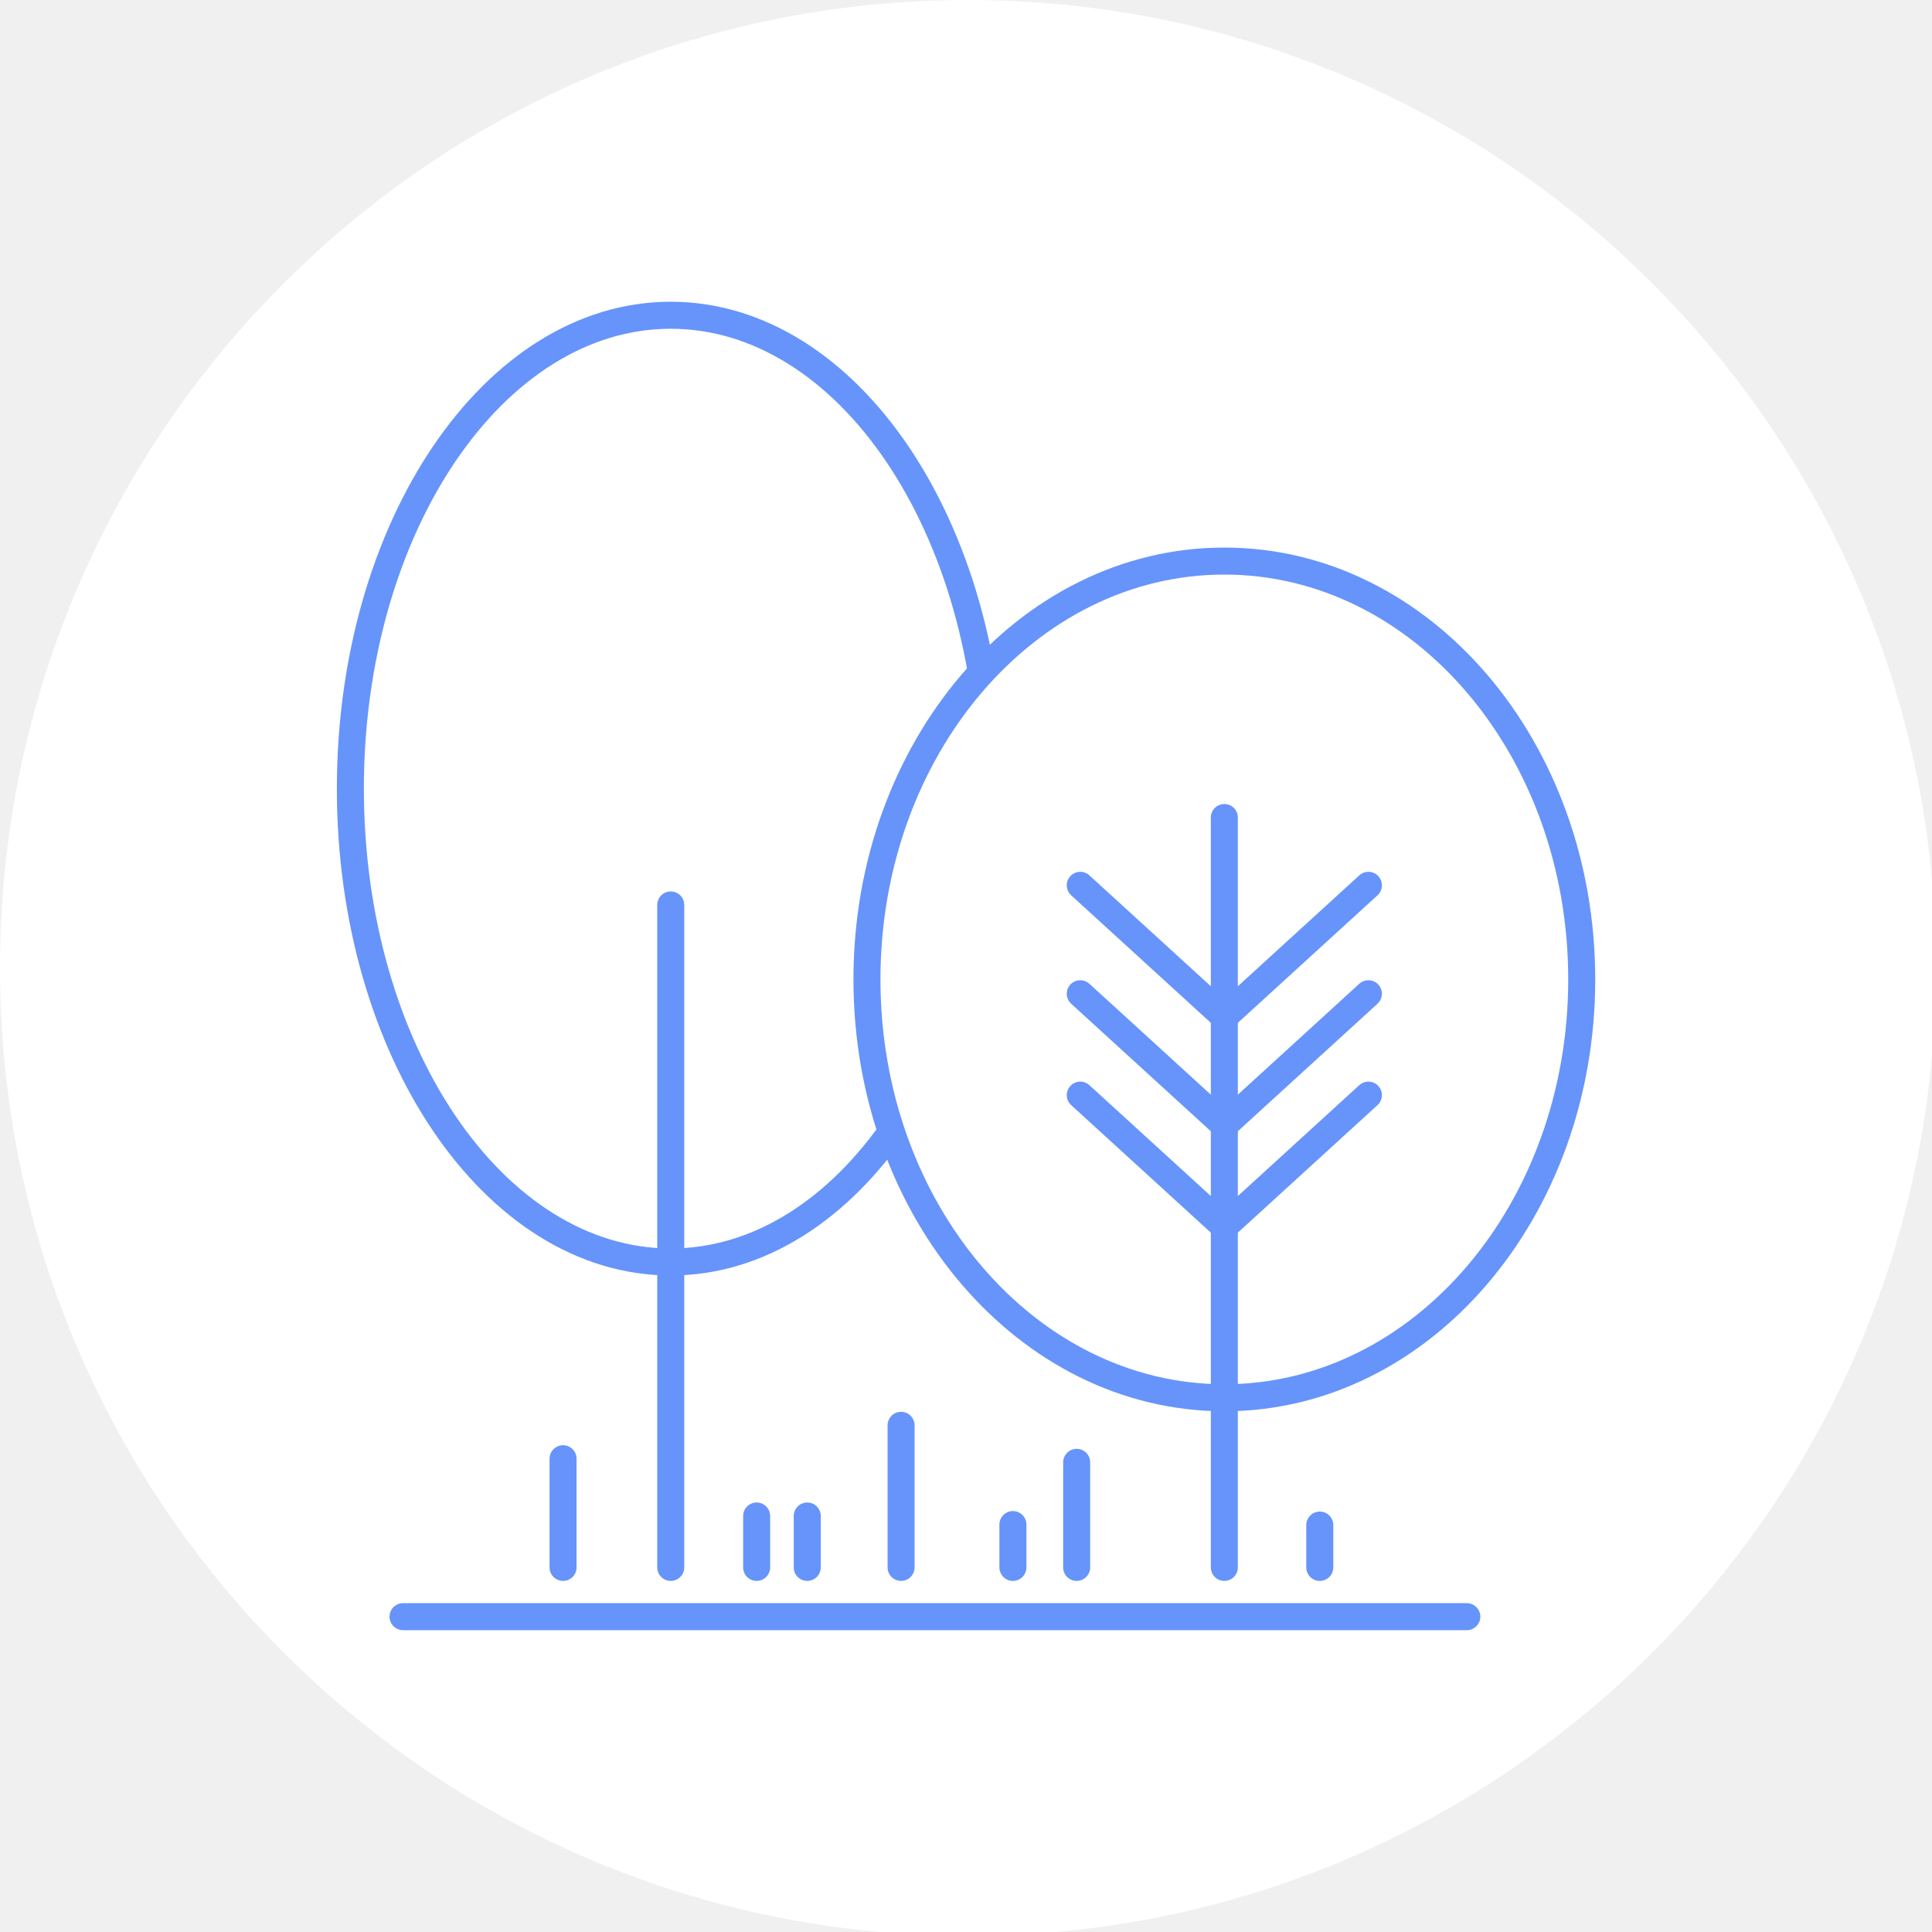
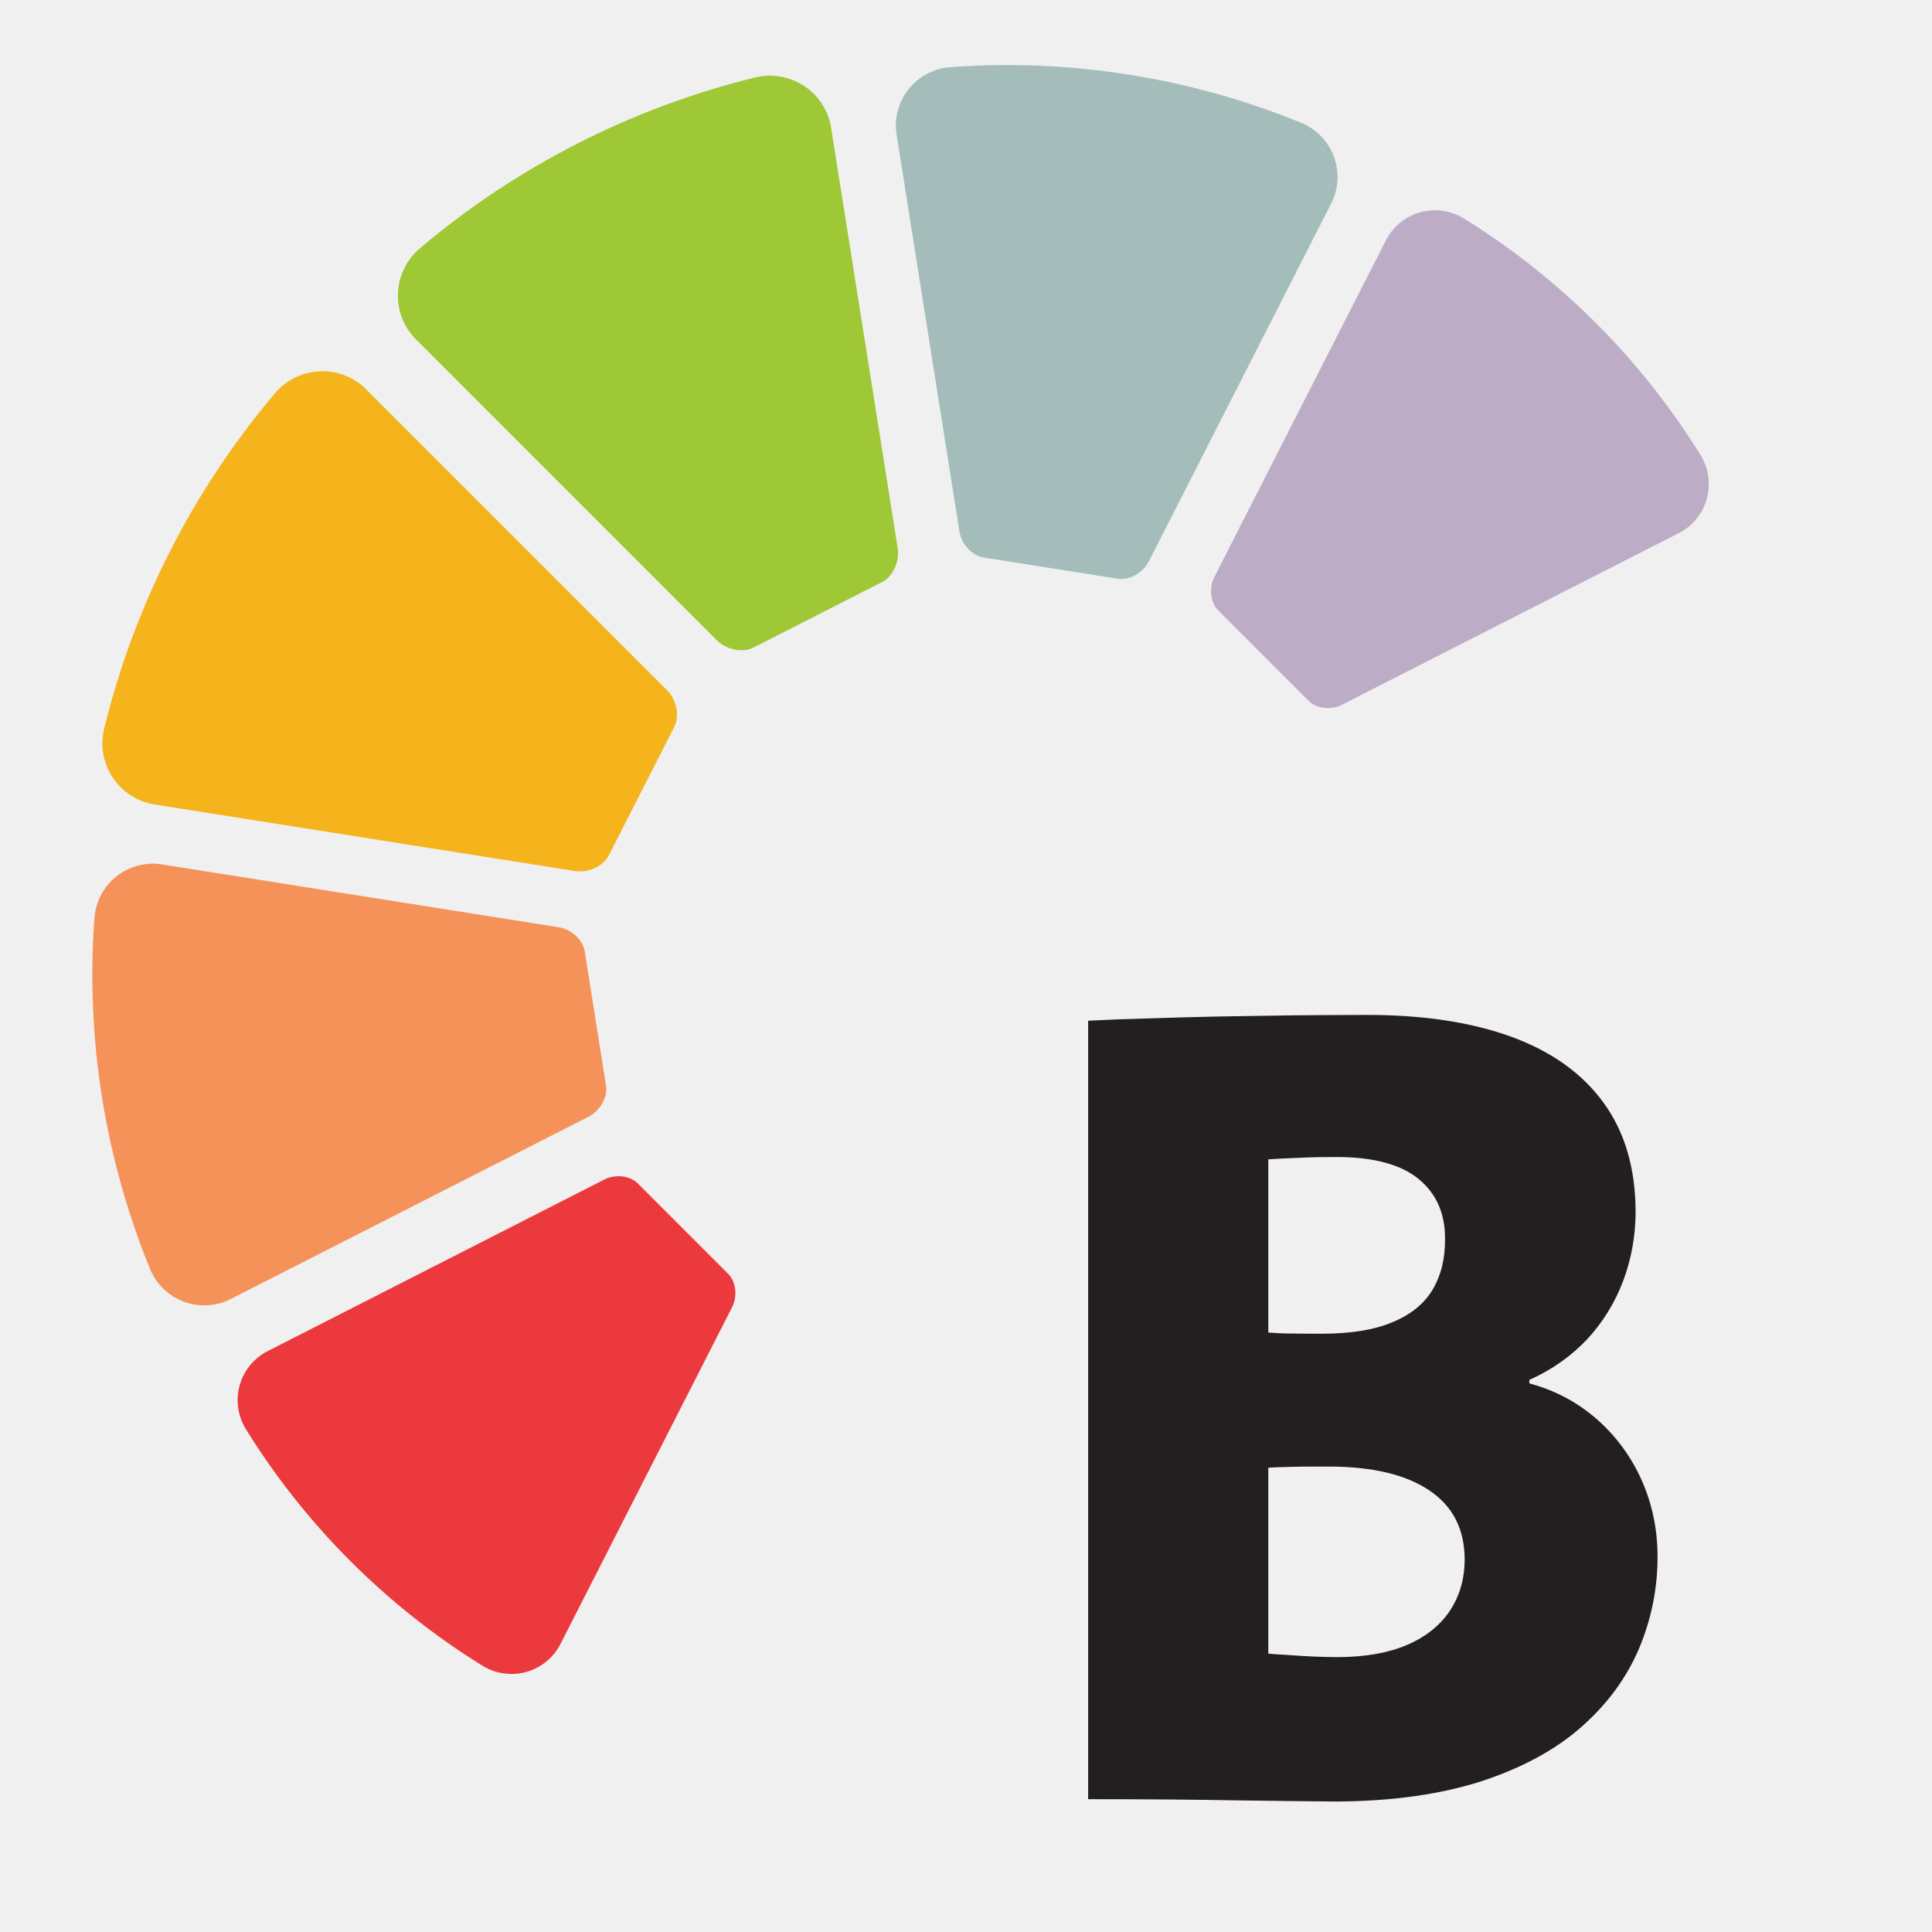
- <svg xmlns="http://www.w3.org/2000/svg" viewBox="0 0 214.56 214.56">
-   <defs>
-     <style>.cls-1,.cls-3{fill:#fff;}.cls-2{fill:none;}.cls-2,.cls-3{stroke:#6694fb;stroke-linecap:round;stroke-linejoin:round;stroke-width:3px;}</style>
-   </defs>
-   <g id="Vrstva_14" data-name="Vrstva 14">
-     <circle class="cls-1" cx="107.5" cy="107.5" r="107.5" />
-   </g>
-   <g id="Vrstva_20" data-name="Vrstva 20">
-     <ellipse class="cls-2" cx="74.49" cy="87.58" rx="35.58" ry="52.57" />
-     <ellipse class="cls-3" cx="135.97" cy="108.77" rx="39.69" ry="46.46" />
-     <line class="cls-2" x1="74.49" y1="100.5" x2="74.49" y2="174.07" />
-     <line class="cls-2" x1="135.97" y1="90.79" x2="135.97" y2="174.07" />
-     <line class="cls-3" x1="119.97" y1="98.32" x2="135.97" y2="112.93" />
-     <line class="cls-3" x1="119.97" y1="110.36" x2="135.97" y2="124.97" />
-     <line class="cls-3" x1="119.97" y1="121.62" x2="135.97" y2="136.23" />
-     <line class="cls-3" x1="151.97" y1="98.32" x2="135.97" y2="112.93" />
-     <line class="cls-3" x1="151.97" y1="110.36" x2="135.97" y2="124.97" />
-     <line class="cls-3" x1="151.97" y1="121.62" x2="135.97" y2="136.23" />
-     <line class="cls-2" x1="62.53" y1="162" x2="62.53" y2="174.07" />
-     <line class="cls-2" x1="84.03" y1="168.36" x2="84.03" y2="174.07" />
-     <line class="cls-2" x1="89.65" y1="168.36" x2="89.65" y2="174.07" />
-     <line class="cls-2" x1="119.57" y1="162.4" x2="119.57" y2="174.07" />
-     <line class="cls-2" x1="112.49" y1="169.31" x2="112.49" y2="174.07" />
-     <line class="cls-2" x1="100.07" y1="158.29" x2="100.07" y2="174.07" />
-     <line class="cls-2" x1="146.57" y1="169.37" x2="146.57" y2="174.07" />
-     <line class="cls-2" x1="162.9" y1="179.54" x2="44.76" y2="179.54" />
+ <svg xmlns="http://www.w3.org/2000/svg" width="100mm" height="100mm" viewBox="0 0 354.331 354.331" id="svg2" version="1.1">
+   <defs id="defs4" />
+   <g id="layer1" transform="translate(0,-698.0315)">
+     <g id="g4149" transform="matrix(1.167603,0,0,1.167603,-136.8341,137.5376)">
+       <g transform="matrix(1.25,0,0,-1.25,380.55,563.9497)" id="g4146">
+         <path id="path4148" style="fill:#bcacc5;fill-opacity:1;fill-rule:evenodd;stroke:none" d="M 0,0 -6.747,-3.438 -7.021,-3.58 c -5.559,-2.832 -10.268,-5.232 -14.312,-7.292 -3.511,-1.789 -6.593,-3.36 -9.31,-4.744 -2.421,-1.234 -4.593,-2.34 -6.548,-3.336 -1.771,-0.902 -3.379,-1.72 -4.857,-2.475 -1.401,-0.715 -3.23,-0.471 -4.175,0.474 l -0.044,0.044 -0.045,0.045 -0.044,0.044 -0.045,0.045 -0.045,0.044 -0.044,0.045 -0.045,0.045 -0.045,0.044 -0.044,0.045 -0.045,0.045 -0.045,0.045 -0.044,0.044 -0.045,0.045 -0.045,0.044 -0.044,0.045 -0.045,0.045 -0.044,0.044 -0.045,0.045 -0.044,0.044 -0.045,0.045 -0.045,0.045 -0.045,0.045 -0.044,0.044 -0.045,0.045 -0.045,0.045 -0.044,0.044 -0.045,0.045 -0.045,0.044 -0.044,0.045 -0.045,0.045 -0.044,0.044 -0.045,0.045 -0.044,0.044 -0.045,0.045 -0.045,0.045 -0.045,0.045 -0.044,0.044 -0.045,0.044 -0.044,0.045 -0.045,0.045 -0.045,0.045 -0.044,0.044 -0.045,0.045 -0.045,0.045 -0.044,0.044 -0.045,0.045 -0.045,0.044 -0.044,0.045 -0.045,0.044 -0.044,0.045 -0.045,0.045 -0.045,0.044 -0.044,0.045 -0.045,0.044 -0.044,0.045 -0.045,0.045 -0.044,0.044 -0.045,0.045 -0.044,0.044 -0.045,0.045 -0.045,0.044 -0.044,0.045 -0.045,0.045 -0.045,0.044 -0.044,0.045 -0.045,0.044 -0.044,0.045 -0.045,0.044 -0.044,0.045 -0.045,0.045 -0.044,0.044 -0.045,0.045 -0.044,0.044 -0.089,0.089 -0.045,0.045 -0.045,0.045 -0.044,0.044 -0.045,0.045 -0.045,0.044 -0.044,0.045 -0.045,0.045 -0.044,0.044 -0.045,0.045 -0.044,0.044 -0.09,0.09 -0.045,0.044 -0.044,0.045 -0.045,0.045 -0.044,0.044 -0.045,0.045 -0.045,0.044 -0.044,0.045 -0.045,0.045 -0.045,0.044 -0.044,0.045 -0.045,0.045 -0.044,0.044 -0.09,0.089 -0.044,0.045 -0.045,0.045 -0.045,0.044 -0.044,0.045 -0.045,0.045 -0.089,0.089 -0.044,0.044 -0.045,0.045 -0.089,0.089 -0.045,0.044 -0.045,0.046 -0.044,0.044 -0.045,0.044 -0.044,0.045 -0.045,0.045 -0.044,0.044 -0.045,0.045 -0.045,0.044 -0.044,0.045 -0.045,0.045 -0.044,0.044 -0.045,0.045 -0.045,0.045 -0.044,0.044 -0.021,0.021 -0.045,0.045 -0.044,0.044 -0.09,0.089 -0.044,0.045 -0.045,0.044 -0.045,0.045 -0.044,0.044 -0.044,0.045 -0.045,0.045 -0.089,0.089 -0.045,0.045 -0.045,0.044 -0.044,0.045 -0.045,0.044 -0.044,0.045 -0.045,0.045 -0.045,0.044 -0.134,0.134 -0.044,0.044 -0.089,0.089 -0.045,0.046 -0.044,0.044 -0.045,0.045 -0.045,0.044 -0.044,0.045 -0.045,0.044 -0.045,0.045 -0.044,0.045 -0.045,0.044 -0.089,0.09 -0.045,0.044 -0.044,0.045 -0.045,0.044 -0.045,0.045 -0.044,0.045 -0.089,0.089 -0.045,0.045 -0.044,0.044 -0.045,0.045 -0.09,0.089 -0.044,0.044 -0.045,0.045 -0.044,0.045 -0.089,0.089 -0.134,0.134 -0.045,0.044 -0.044,0.045 -0.045,0.044 -0.045,0.045 -0.044,0.044 -0.044,0.045 -0.045,0.045 -0.045,0.044 -0.044,0.045 -0.045,0.045 -0.044,0.044 -0.045,0.044 -0.045,0.045 -0.044,0.045 -0.044,0.044 -0.045,0.045 -0.09,0.089 -0.044,0.044 -0.045,0.045 -0.044,0.044 -0.045,0.046 -0.044,0.044 -0.045,0.044 -0.089,0.09 -0.044,0.044 -0.045,0.045 -0.045,0.045 -0.045,0.044 -0.044,0.045 -0.045,0.044 -0.045,0.045 -0.044,0.045 -0.045,0.044 -0.044,0.045 -0.045,0.044 -0.045,0.046 -0.044,0.044 -0.045,0.044 -0.045,0.045 -0.044,0.045 -0.045,0.044 -0.045,0.045 -0.044,0.045 -0.045,0.044 -0.045,0.045 -0.044,0.045 -0.045,0.044 -0.044,0.045 -0.045,0.044 -0.045,0.045 -0.044,0.045 -0.045,0.044 -0.044,0.045 -0.046,0.045 -0.044,0.044 -0.089,0.089 -0.045,0.046 -0.044,0.044 -0.09,0.089 -0.044,0.045 -0.045,0.044 -0.045,0.045 -0.044,0.045 -0.045,0.044 -0.045,0.045 -0.044,0.045 -0.045,0.044 -0.045,0.045 c -0.944,0.944 -1.188,2.773 -0.473,4.175 0.755,1.478 1.573,3.086 2.476,4.857 0.995,1.955 2.101,4.126 3.335,6.547 1.385,2.718 2.955,5.799 4.744,9.311 2.06,4.043 4.46,8.752 7.292,14.311 l 0.143,0.275 3.437,6.747 0,-10e-4 c 0.334,0.73 0.801,1.414 1.402,2.015 2.375,2.375 6.049,2.664 8.74,0.864 5.943,-3.699 11.439,-8.071 16.375,-13.004 l 0,0 0.024,-0.023 C -5.193,21.581 -0.82,16.084 2.879,10.142 4.678,7.451 4.39,3.777 2.014,1.402 1.413,0.801 0.73,0.334 0,0 l 0,0" />
+       </g>
+       <g transform="matrix(1.25,0,0,-1.25,247.8062,500.5422)" id="g4150">
+         <path id="path4152" style="fill:#9fc836;fill-opacity:1;fill-rule:evenodd;stroke:none" d="m 0,0 1.333,-8.414 0.056,-0.343 c 1.097,-6.932 2.029,-12.805 2.827,-17.848 0.693,-4.379 1.302,-8.221 1.839,-11.611 0.479,-3.019 0.907,-5.726 1.293,-8.164 0.35,-2.208 0.666,-4.214 0.959,-6.058 0.279,-1.748 -0.618,-3.62 -1.957,-4.302 L 6.286,-56.772 6.223,-56.804 6.16,-56.837 6.097,-56.869 6.034,-56.901 5.971,-56.933 5.907,-56.965 5.78,-57.03 5.717,-57.062 5.654,-57.094 5.59,-57.127 5.528,-57.159 5.464,-57.191 5.401,-57.223 5.337,-57.256 5.274,-57.288 5.211,-57.32 5.148,-57.352 5.085,-57.385 5.021,-57.417 4.958,-57.449 4.895,-57.481 4.831,-57.513 4.768,-57.546 4.704,-57.578 4.641,-57.61 4.578,-57.643 4.515,-57.675 4.452,-57.707 4.388,-57.739 4.325,-57.772 4.262,-57.804 4.198,-57.836 4.135,-57.868 4.071,-57.9 4.009,-57.932 3.945,-57.965 3.882,-57.997 3.819,-58.029 3.756,-58.061 3.692,-58.094 3.629,-58.126 3.566,-58.158 3.502,-58.191 3.439,-58.223 3.376,-58.255 3.313,-58.287 3.25,-58.319 3.123,-58.384 3.06,-58.416 2.997,-58.448 2.934,-58.48 2.87,-58.512 2.807,-58.545 2.744,-58.577 2.681,-58.609 2.618,-58.641 2.554,-58.673 2.491,-58.706 2.428,-58.738 2.301,-58.802 2.239,-58.835 2.175,-58.867 2.112,-58.899 2.049,-58.931 1.986,-58.963 1.922,-58.996 1.859,-59.028 1.797,-59.06 1.733,-59.092 1.67,-59.124 1.607,-59.157 1.543,-59.189 1.48,-59.221 1.417,-59.253 1.354,-59.285 1.227,-59.35 1.164,-59.382 1.101,-59.414 1.037,-59.446 0.848,-59.543 0.784,-59.575 0.721,-59.608 0.658,-59.64 0.595,-59.672 0.532,-59.704 0.468,-59.736 0.342,-59.801 0.278,-59.833 0.215,-59.865 0.152,-59.898 0.089,-59.93 l -0.063,-0.032 -0.064,-0.032 -0.126,-0.065 -0.063,-0.032 -0.064,-0.032 -0.063,-0.032 -0.063,-0.032 -0.063,-0.033 -0.063,-0.032 -0.064,-0.032 -0.063,-0.033 -0.064,-0.032 -0.063,-0.032 -0.063,-0.032 -0.063,-0.032 -0.063,-0.032 -0.063,-0.033 -0.064,-0.032 -0.063,-0.032 -0.063,-0.033 -0.064,-0.031 -0.062,-0.033 -0.064,-0.032 -0.063,-0.032 -0.063,-0.032 -0.063,-0.033 -0.063,-0.031 -0.031,-0.016 10e-4,0 -0.063,-0.033 -0.064,-0.032 -0.063,-0.032 -0.063,-0.032 -0.063,-0.032 -0.064,-0.032 -0.062,-0.033 -0.064,-0.032 -0.063,-0.032 -0.063,-0.032 -0.063,-0.033 -0.064,-0.032 -0.063,-0.032 -0.063,-0.032 -0.063,-0.032 -0.063,-0.032 -0.064,-0.033 -0.063,-0.032 -0.063,-0.032 -0.063,-0.033 -0.063,-0.031 -0.064,-0.033 -0.063,-0.032 -0.063,-0.032 -0.064,-0.033 -0.063,-0.032 -0.063,-0.032 -0.063,-0.032 -0.064,-0.032 -0.063,-0.032 -0.063,-0.033 -0.063,-0.032 -0.063,-0.032 -0.064,-0.033 -0.063,-0.032 -0.063,-0.032 -0.064,-0.032 -0.063,-0.032 -0.063,-0.033 -0.063,-0.032 -0.064,-0.032 -0.063,-0.032 -0.063,-0.032 -0.063,-0.033 -0.063,-0.032 -0.064,-0.032 -0.063,-0.033 -0.063,-0.032 -0.063,-0.032 -0.063,-0.032 -0.064,-0.032 -0.063,-0.032 -0.063,-0.033 -0.064,-0.032 -0.063,-0.032 -0.063,-0.033 -0.063,-0.032 -0.063,-0.032 -0.064,-0.032 -0.063,-0.032 -0.063,-0.032 -0.126,-0.065 -0.063,-0.032 -0.063,-0.032 -0.064,-0.032 -0.063,-0.033 -0.063,-0.032 -0.063,-0.032 -0.063,-0.032 -0.063,-0.032 -0.064,-0.032 -0.063,-0.033 -0.063,-0.032 -0.063,-0.032 -0.064,-0.032 -0.063,-0.032 -0.063,-0.033 -0.064,-0.032 -0.063,-0.032 -0.063,-0.032 -0.126,-0.065 -0.063,-0.032 -0.064,-0.032 -0.063,-0.033 -0.063,-0.032 -0.127,-0.064 -0.063,-0.032 -0.063,-0.033 -0.064,-0.032 -0.063,-0.032 -0.063,-0.032 -0.063,-0.033 -0.064,-0.032 -0.063,-0.033 -0.126,-0.063 -0.064,-0.033 -0.063,-0.032 -0.063,-0.032 -0.064,-0.033 -0.063,-0.032 -0.064,-0.032 -0.062,-0.033 -0.064,-0.031 -0.063,-0.033 -0.063,-0.032 -0.064,-0.032 -0.063,-0.033 -0.063,-0.032 -0.064,-0.032 -0.062,-0.032 -0.064,-0.033 -0.063,-0.032 -0.064,-0.032 -0.063,-0.032 -0.063,-0.033 -0.064,-0.032 -0.063,-0.032 -0.063,-0.032 -0.064,-0.032 -0.063,-0.032 -0.063,-0.033 -0.063,-0.032 -0.063,-0.032 -0.064,-0.033 c -1.338,-0.682 -3.38,-0.308 -4.631,0.945 -1.319,1.322 -2.755,2.756 -4.337,4.337 -1.745,1.746 -3.683,3.683 -5.845,5.845 -2.426,2.426 -5.177,5.178 -8.312,8.313 -3.611,3.61 -7.814,7.815 -12.778,12.777 l -0.244,0.247 -6.024,6.024 10e-4,0 c -0.665,0.611 -1.235,1.348 -1.669,2.2 -1.715,3.368 -0.746,7.399 2.114,9.652 6.023,5.073 12.612,9.433 19.607,13 l -0.001,0 0.033,0.017 c 6.996,3.562 14.397,6.33 22.041,8.221 C -6.346,7.595 -2.515,6.01 -0.799,2.642 -0.365,1.791 -0.104,0.897 0,0" />
+       </g>
+       <g transform="matrix(1.25,0,0,-1.25,326.1075,512.351)" id="g4154">
+         <path id="path4156" style="fill:#a4bdbb;fill-opacity:1;fill-rule:evenodd;stroke:none" d="M 0,0 -3.653,-7.169 -3.8,-7.462 c -3.009,-5.906 -5.558,-10.91 -7.747,-15.206 -1.902,-3.731 -3.57,-7.006 -5.041,-9.893 -1.311,-2.572 -2.486,-4.879 -3.545,-6.955 -0.958,-1.882 -1.83,-3.591 -2.629,-5.162 -0.758,-1.49 -2.482,-2.422 -3.884,-2.201 l -0.067,0.011 -0.066,0.011 -0.066,0.01 -0.067,0.011 -0.065,0.01 -0.067,0.011 -0.066,0.01 -0.066,0.011 -0.066,0.01 -0.067,0.01 -0.132,0.022 -0.066,0.01 -0.067,0.011 -0.066,0.01 -0.066,0.011 -0.066,0.01 -0.066,0.011 -0.067,0.01 -0.066,0.01 -0.066,0.011 -0.067,0.011 -0.066,0.01 -0.066,0.01 -0.066,0.011 -0.067,0.01 -0.132,0.021 -0.067,0.011 -0.132,0.021 -0.067,0.011 -0.066,0.01 -0.066,0.01 -0.198,0.032 -0.067,0.011 -0.066,0.01 -0.066,0.011 -0.066,0.01 -0.067,0.011 -0.066,0.01 -0.066,0.01 -0.066,0.011 -0.066,0.01 -0.067,0.011 -0.066,0.01 -0.066,0.011 -0.066,0.01 -0.133,0.021 -0.066,0.011 -0.066,0.01 -0.067,0.011 -0.065,0.01 -0.067,0.011 -0.066,0.01 -0.066,0.011 -0.066,0.01 -0.066,0.01 -0.066,0.011 -0.067,0.011 -0.066,0.01 -0.066,0.01 -0.066,0.011 -0.066,0.01 -0.132,0.021 -0.067,0.011 -0.065,0.01 -0.067,0.011 -0.066,0.01 -0.066,0.011 -0.066,0.01 -0.066,0.011 -0.067,0.01 -0.066,0.011 -0.066,0.01 -0.132,0.021 -0.066,0.01 -0.067,0.011 -0.066,0.01 -0.066,0.011 -0.066,0.01 -0.066,0.011 -0.067,0.011 -0.066,0.01 -0.066,0.011 -0.066,0.01 -0.067,0.01 -0.066,0.011 -0.132,0.021 -0.067,0.01 -0.066,0.011 -0.066,0.011 -0.066,0.01 -0.066,0.01 -0.067,0.011 -0.066,0.01 -0.066,0.011 -0.066,0.011 -0.066,0.01 -0.067,0.01 -0.066,0.011 -0.066,0.01 -0.066,0.011 -0.066,0.01 -0.067,0.011 -0.066,0.01 -0.066,0.011 -0.066,0.01 -0.066,0.011 -0.067,0.01 -0.066,0.011 -0.066,0.01 -0.066,0.011 -0.066,0.01 -0.067,0.011 -0.066,0.01 -0.066,0.011 -0.132,0.02 -0.066,0.011 -0.066,0.01 -0.032,0.005 0,0 -0.066,0.011 -0.066,0.01 -0.066,0.01 -0.067,0.011 -0.065,0.01 -0.067,0.011 -0.066,0.011 -0.066,0.01 -0.066,0.01 -0.066,0.011 -0.067,0.01 -0.066,0.011 -0.066,0.01 -0.132,0.021 -0.067,0.011 -0.066,0.01 -0.066,0.011 -0.067,0.01 -0.065,0.01 -0.067,0.012 -0.066,0.01 -0.066,0.011 -0.066,0.01 -0.066,0.01 -0.067,0.011 -0.065,0.01 -0.067,0.01 -0.066,0.011 -0.066,0.011 -0.067,0.01 -0.066,0.011 -0.066,0.01 -0.067,0.011 -0.065,0.01 -0.067,0.011 -0.066,0.01 -0.066,0.011 -0.066,0.01 -0.066,0.011 -0.067,0.01 -0.067,0.01 -0.065,0.011 -0.067,0.01 -0.066,0.011 -0.132,0.021 -0.066,0.011 -0.066,0.01 -0.067,0.01 -0.066,0.011 -0.066,0.01 -0.066,0.011 -0.066,0.01 -0.067,0.011 -0.066,0.01 -0.066,0.011 -0.066,0.01 -0.066,0.011 -0.066,0.01 -0.066,0.01 -0.067,0.011 -0.066,0.011 -0.066,0.01 -0.066,0.01 -0.066,0.011 -0.066,0.011 -0.066,0.01 -0.198,0.031 -0.067,0.011 -0.066,0.011 -0.067,0.01 -0.066,0.01 -0.066,0.011 -0.066,0.01 -0.066,0.011 -0.066,0.01 -0.067,0.011 -0.066,0.01 -0.066,0.011 -0.066,0.01 -0.066,0.011 -0.066,0.01 -0.067,0.011 -0.066,0.01 -0.067,0.011 -0.065,0.01 -0.067,0.011 -0.066,0.01 -0.066,0.01 -0.067,0.011 -0.066,0.011 -0.132,0.021 -0.066,0.01 -0.067,0.011 -0.066,0.01 -0.067,0.011 -0.065,0.01 -0.067,0.01 -0.066,0.011 -0.066,0.01 -0.132,0.021 -0.067,0.011 -0.066,0.011 -0.066,0.01 -0.133,0.021 -0.066,0.01 -0.067,0.011 -0.065,0.011 -0.067,0.01 -0.066,0.01 -0.066,0.011 -0.067,0.011 -0.066,0.01 -0.067,0.011 -0.065,0.01 -0.067,0.01 -0.066,0.011 -0.066,0.011 -0.066,0.01 -0.067,0.01 -0.132,0.021 c -1.401,0.222 -2.754,1.641 -3.014,3.293 -0.274,1.742 -0.576,3.635 -0.906,5.721 -0.365,2.303 -0.77,4.859 -1.222,7.711 -0.507,3.201 -1.081,6.831 -1.737,10.966 -0.754,4.762 -1.632,10.309 -2.669,16.856 l -0.05,0.325 -1.258,7.946 c -0.169,0.836 -0.194,1.715 -0.053,2.607 0.558,3.525 3.536,6.068 6.973,6.202 7.418,0.532 14.874,0.206 22.197,-0.952 l 0.035,-0.005 C -17.942,15.307 -10.75,13.314 -3.859,10.516 -0.632,9.326 1.414,5.988 0.856,2.462 0.715,1.571 0.419,0.742 0,0" />
+       </g>
+       <g transform="matrix(1.25,0,0,-1.25,175,541.4909)" id="g4158">
+         <path id="path4160" style="fill:#f5b31c;fill-opacity:1;fill-rule:evenodd;stroke:none" d="m 0,0 6.023,-6.024 0.248,-0.244 c 4.962,-4.963 9.168,-9.167 12.778,-12.777 3.134,-3.136 5.886,-5.887 8.312,-8.313 2.162,-2.162 4.1,-4.099 5.845,-5.845 1.581,-1.582 3.016,-3.018 4.337,-4.337 1.253,-1.251 1.627,-3.292 0.945,-4.631 l -0.032,-0.063 -0.033,-0.063 -0.032,-0.064 -0.032,-0.063 -0.033,-0.063 -0.032,-0.064 -0.032,-0.063 -0.032,-0.063 -0.032,-0.064 -0.033,-0.063 -0.032,-0.063 -0.032,-0.063 -0.033,-0.064 -0.032,-0.063 -0.032,-0.063 -0.032,-0.063 -0.032,-0.064 -0.033,-0.063 -0.032,-0.063 -0.032,-0.063 -0.033,-0.064 -0.032,-0.063 -0.032,-0.063 -0.032,-0.064 -0.033,-0.063 -0.032,-0.064 -0.032,-0.063 -0.032,-0.063 -0.032,-0.063 -0.033,-0.063 -0.032,-0.063 -0.032,-0.064 -0.032,-0.063 -0.032,-0.063 -0.033,-0.064 -0.032,-0.063 -0.032,-0.063 -0.032,-0.063 -0.065,-0.127 -0.032,-0.063 -0.033,-0.064 -0.031,-0.063 -0.033,-0.063 -0.032,-0.063 -0.032,-0.063 -0.033,-0.064 -0.031,-0.063 -0.033,-0.063 -0.032,-0.063 -0.032,-0.064 -0.032,-0.063 -0.033,-0.063 -0.032,-0.064 -0.032,-0.063 -0.032,-0.063 -0.033,-0.063 -0.032,-0.063 -0.032,-0.063 -0.032,-0.064 -0.032,-0.063 -0.032,-0.063 -0.033,-0.063 -0.032,-0.063 -0.032,-0.063 -0.032,-0.063 -0.033,-0.064 -0.032,-0.063 -0.032,-0.063 -0.032,-0.063 -0.032,-0.063 -0.032,-0.064 -0.033,-0.063 -0.032,-0.063 -0.032,-0.063 -0.032,-0.063 -0.033,-0.064 -0.032,-0.063 -0.032,-0.063 -0.032,-0.063 -0.032,-0.064 -0.033,-0.063 -0.032,-0.063 -0.032,-0.063 -0.032,-0.064 -0.032,-0.063 -0.033,-0.063 -0.032,-0.063 -0.032,-0.063 -0.032,-0.064 -0.033,-0.063 -0.032,-0.063 -0.032,-0.063 -0.032,-0.064 -0.032,-0.063 -0.033,-0.064 -0.032,-0.062 -0.032,-0.064 -0.033,-0.063 -0.031,-0.063 -0.033,-0.063 -0.032,-0.064 -0.032,-0.063 -0.033,-0.063 -0.032,-0.063 -0.032,-0.064 -0.032,-0.063 -0.032,-0.063 -0.032,-0.063 -0.033,-0.064 -0.032,-0.063 -0.032,-0.063 -0.033,-0.063 -0.032,-0.063 -0.032,-0.064 -0.032,-0.063 -0.032,-0.063 -0.033,-0.063 -0.032,-0.064 -0.032,-0.063 -0.032,-0.063 -0.032,-0.063 -0.033,-0.064 -0.032,-0.063 -0.032,-0.062 -0.032,-0.064 -0.032,-0.063 -0.016,-0.03 10e-4,0 -0.032,-0.063 -0.033,-0.064 -0.032,-0.063 -0.032,-0.063 -0.032,-0.063 -0.033,-0.063 -0.032,-0.064 -0.032,-0.063 -0.032,-0.063 -0.032,-0.063 -0.033,-0.064 -0.032,-0.062 -0.032,-0.064 -0.032,-0.063 -0.032,-0.063 -0.033,-0.063 -0.032,-0.064 -0.032,-0.063 -0.032,-0.063 -0.032,-0.063 -0.033,-0.064 -0.032,-0.063 -0.032,-0.063 -0.032,-0.063 -0.032,-0.063 -0.033,-0.064 -0.032,-0.063 -0.032,-0.063 -0.032,-0.064 -0.033,-0.063 -0.032,-0.063 -0.032,-0.063 -0.032,-0.063 -0.032,-0.064 -0.033,-0.063 -0.032,-0.063 -0.032,-0.064 -0.033,-0.063 -0.032,-0.063 -0.032,-0.063 -0.032,-0.063 -0.032,-0.064 -0.033,-0.063 -0.032,-0.063 -0.032,-0.064 -0.033,-0.063 -0.031,-0.063 -0.033,-0.064 -0.032,-0.062 -0.032,-0.064 -0.032,-0.063 -0.033,-0.063 -0.032,-0.063 -0.032,-0.064 -0.032,-0.063 -0.032,-0.063 -0.033,-0.063 -0.032,-0.063 -0.032,-0.064 -0.032,-0.063 -0.033,-0.063 -0.032,-0.063 -0.032,-0.063 -0.032,-0.063 -0.032,-0.063 -0.032,-0.064 -0.032,-0.062 -0.033,-0.064 -0.032,-0.063 -0.032,-0.063 -0.032,-0.064 -0.033,-0.063 -0.031,-0.063 -0.033,-0.063 -0.032,-0.063 -0.032,-0.064 -0.033,-0.063 -0.032,-0.063 -0.032,-0.063 -0.032,-0.064 -0.032,-0.063 -0.065,-0.126 -0.032,-0.063 -0.033,-0.064 -0.031,-0.063 -0.033,-0.064 -0.032,-0.063 -0.032,-0.063 -0.033,-0.063 -0.032,-0.063 -0.032,-0.064 -0.032,-0.063 -0.033,-0.064 -0.032,-0.062 -0.032,-0.064 -0.032,-0.063 -0.032,-0.063 -0.033,-0.063 -0.032,-0.064 -0.032,-0.063 -0.032,-0.063 -0.032,-0.064 -0.065,-0.126 -0.032,-0.063 -0.033,-0.064 -0.032,-0.063 -0.032,-0.063 -0.032,-0.064 -0.032,-0.063 -0.033,-0.063 -0.032,-0.064 -0.032,-0.063 -0.033,-0.063 -0.032,-0.063 -0.032,-0.063 -0.033,-0.064 -0.032,-0.063 -0.032,-0.064 -0.032,-0.063 -0.032,-0.063 -0.033,-0.063 -0.032,-0.064 -0.032,-0.063 -0.032,-0.063 -0.033,-0.063 -0.032,-0.064 c -0.682,-1.339 -2.554,-2.236 -4.302,-1.957 -1.843,0.294 -3.849,0.61 -6.057,0.959 -2.439,0.386 -5.146,0.815 -8.165,1.293 -3.389,0.537 -7.232,1.146 -11.611,1.839 -5.043,0.798 -10.915,1.73 -17.847,2.827 l -0.343,0.057 -8.414,1.332 0,10e-4 c -0.897,0.103 -1.791,0.365 -2.643,0.799 -3.367,1.716 -4.953,5.547 -3.963,9.051 1.891,7.644 4.659,15.044 8.221,22.041 l 0,0 0.016,0.033 c 3.567,6.994 7.927,13.583 13,19.606 2.254,2.86 6.284,3.829 9.652,2.114 C -1.348,1.234 -0.611,0.664 0,0 l 0,0" />
+       </g>
+       <g transform="matrix(1.25,0,0,-1.25,143.0162,615.8785)" id="g4162">
+         <path id="path4164" style="fill:#f5925a;fill-opacity:1;fill-rule:evenodd;stroke:none" d="m 0,0 7.946,-1.259 0.325,-0.05 c 6.547,-1.036 12.094,-1.914 16.856,-2.669 4.136,-0.655 7.766,-1.23 10.966,-1.736 2.852,-0.452 5.408,-0.857 7.711,-1.222 2.086,-0.33 3.979,-0.632 5.721,-0.906 1.652,-0.26 3.071,-1.612 3.293,-3.014 l 0.011,-0.066 0.01,-0.067 0.01,-0.066 0.011,-0.066 0.01,-0.066 0.011,-0.066 0.011,-0.067 0.01,-0.066 0.01,-0.066 0.011,-0.066 0.01,-0.067 0.011,-0.066 0.01,-0.066 0.011,-0.066 0.011,-0.067 0.01,-0.066 0.011,-0.066 0.01,-0.066 0.01,-0.066 0.011,-0.067 0.01,-0.066 0.011,-0.067 0.01,-0.066 0.011,-0.066 0.01,-0.066 0.011,-0.066 0.01,-0.067 0.011,-0.066 0.01,-0.066 0.011,-0.066 0.01,-0.067 0.011,-0.066 0.01,-0.066 0.011,-0.067 0.01,-0.066 0.011,-0.066 0.01,-0.066 0.011,-0.066 0.01,-0.067 0.011,-0.065 0.01,-0.067 0.011,-0.066 0.01,-0.066 0.011,-0.067 0.01,-0.066 0.011,-0.066 0.01,-0.067 0.011,-0.065 0.01,-0.067 0.011,-0.066 0.01,-0.066 0.011,-0.066 0.01,-0.067 0.011,-0.066 0.01,-0.066 0.01,-0.066 0.011,-0.066 0.011,-0.066 0.01,-0.066 0.01,-0.067 0.011,-0.066 0.01,-0.066 0.011,-0.066 0.01,-0.066 0.011,-0.066 0.01,-0.066 0.011,-0.066 0.01,-0.067 0.011,-0.066 0.01,-0.066 0.011,-0.066 0.01,-0.066 0.011,-0.067 0.01,-0.066 0.011,-0.066 0.01,-0.066 0.011,-0.066 0.01,-0.067 0.011,-0.066 0.01,-0.066 0.01,-0.066 0.011,-0.066 0.01,-0.066 0.011,-0.066 0.01,-0.067 0.011,-0.066 0.01,-0.066 0.011,-0.066 0.01,-0.067 0.011,-0.066 0.01,-0.066 0.011,-0.066 0.011,-0.067 0.01,-0.066 0.01,-0.066 0.011,-0.067 0.01,-0.065 0.011,-0.067 0.01,-0.065 0.011,-0.067 0.01,-0.067 0.011,-0.065 0.011,-0.067 0.01,-0.066 0.01,-0.066 0.01,-0.066 0.011,-0.067 0.011,-0.066 0.01,-0.066 0.011,-0.066 0.01,-0.066 0.011,-0.067 0.01,-0.066 0.011,-0.066 0.01,-0.066 0.01,-0.066 0.011,-0.066 0.011,-0.067 0.01,-0.066 0.011,-0.066 0.01,-0.066 0.01,-0.066 0.011,-0.067 0.01,-0.066 0.011,-0.066 0.01,-0.066 0.011,-0.066 0.005,-0.031 0.011,-0.067 0.01,-0.066 0.011,-0.066 0.01,-0.066 0.01,-0.066 0.011,-0.067 0.01,-0.065 0.011,-0.066 0.01,-0.067 0.011,-0.066 0.01,-0.066 0.011,-0.066 0.01,-0.066 0.011,-0.067 0.01,-0.066 0.011,-0.066 0.01,-0.066 0.011,-0.067 0.01,-0.066 0.011,-0.066 0.01,-0.066 0.011,-0.066 0.01,-0.066 0.01,-0.067 0.011,-0.066 0.011,-0.066 0.01,-0.066 0.01,-0.066 0.011,-0.067 0.01,-0.066 0.011,-0.066 0.011,-0.066 0.01,-0.067 0.011,-0.066 0.01,-0.066 0.01,-0.066 0.011,-0.067 0.01,-0.065 0.011,-0.067 0.01,-0.066 0.011,-0.067 0.011,-0.066 0.01,-0.066 0.01,-0.066 0.011,-0.066 0.01,-0.066 0.011,-0.066 0.01,-0.067 0.011,-0.066 0.01,-0.066 0.011,-0.066 0.01,-0.067 0.011,-0.066 0.01,-0.066 0.01,-0.066 0.011,-0.067 0.011,-0.066 0.01,-0.065 0.011,-0.067 0.01,-0.066 0.01,-0.066 0.011,-0.066 0.01,-0.066 0.011,-0.067 0.01,-0.066 0.011,-0.066 0.01,-0.066 0.011,-0.066 0.01,-0.066 0.011,-0.066 0.01,-0.066 0.011,-0.067 0.01,-0.066 0.011,-0.066 0.01,-0.066 0.011,-0.066 0.01,-0.066 0.011,-0.067 0.01,-0.066 0.011,-0.066 0.01,-0.066 0.011,-0.066 0.01,-0.067 0.011,-0.066 0.01,-0.066 0.021,-0.133 0.01,-0.066 0.011,-0.066 0.01,-0.066 0.011,-0.067 0.01,-0.066 0.011,-0.066 0.01,-0.066 0.011,-0.066 0.01,-0.067 0.011,-0.066 0.011,-0.066 0.01,-0.066 0.011,-0.067 0.01,-0.066 0.01,-0.066 0.011,-0.067 0.01,-0.065 0.011,-0.067 0.01,-0.066 0.011,-0.067 0.011,-0.066 0.01,-0.066 0.01,-0.066 0.011,-0.067 0.01,-0.066 0.011,-0.066 0.01,-0.066 0.011,-0.066 0.01,-0.067 0.011,-0.066 0.01,-0.066 0.011,-0.067 0.01,-0.066 0.011,-0.066 0.01,-0.066 0.011,-0.067 0.01,-0.065 0.011,-0.067 0.01,-0.066 0.011,-0.066 0.01,-0.067 c 0.222,-1.401 -0.71,-3.126 -2.2,-3.884 -1.572,-0.799 -3.28,-1.671 -5.162,-2.629 -2.076,-1.059 -4.383,-2.234 -6.955,-3.545 -2.888,-1.471 -6.162,-3.139 -9.893,-5.04 -4.296,-2.19 -9.3,-4.739 -15.206,-7.748 l -0.293,-0.147 -7.169,-3.653 c -0.743,-0.419 -1.571,-0.715 -2.463,-0.856 -3.525,-0.558 -6.863,1.489 -8.053,4.715 -2.798,6.891 -4.792,14.082 -5.954,21.405 l 0,0 -0.006,0.035 c -1.157,7.324 -1.483,14.779 -0.952,22.197 0.134,3.436 2.677,6.415 6.202,6.973 C -1.715,0.194 -0.836,0.169 0,0 l 0,0" />
+       </g>
+       <g transform="matrix(1.25,0,0,-1.25,159.5675,692.0947)" id="g4166">
+         <path id="path4168" style="fill:#ec393d;fill-opacity:1;fill-rule:evenodd;stroke:none" d="M 0,0 6.747,3.438 7.021,3.58 c 5.559,2.831 10.268,5.232 14.312,7.292 3.512,1.789 6.593,3.359 9.311,4.744 2.421,1.234 4.592,2.34 6.547,3.336 1.771,0.902 3.379,1.72 4.857,2.475 1.402,0.716 3.23,0.471 4.175,-0.474 l 0.044,-0.044 0.045,-0.045 0.045,-0.044 0.044,-0.045 0.045,-0.044 0.089,-0.09 0.044,-0.045 0.046,-0.044 0.044,-0.045 0.045,-0.045 0.044,-0.044 0.045,-0.045 0.044,-0.045 0.045,-0.044 0.089,-0.089 0.045,-0.045 0.045,-0.045 0.044,-0.044 0.045,-0.045 0.045,-0.045 0.089,-0.089 0.045,-0.044 0.044,-0.045 0.045,-0.045 0.045,-0.044 0.044,-0.045 0.045,-0.045 0.045,-0.044 0.044,-0.045 0.045,-0.045 0.089,-0.089 0.045,-0.045 0.044,-0.044 0.045,-0.045 0.045,-0.044 0.044,-0.045 0.045,-0.045 0.044,-0.044 0.045,-0.045 0.045,-0.044 0.045,-0.045 0.044,-0.045 0.045,-0.044 0.044,-0.045 0.045,-0.044 0.044,-0.045 0.045,-0.045 0.044,-0.044 0.045,-0.045 0.045,-0.045 0.044,-0.044 0.045,-0.045 0.045,-0.045 0.044,-0.044 0.045,-0.044 0.044,-0.045 0.045,-0.045 0.044,-0.044 0.045,-0.045 0.044,-0.044 0.045,-0.045 0.045,-0.044 0.044,-0.045 0.089,-0.089 0.045,-0.045 0.045,-0.044 0.044,-0.045 0.045,-0.044 0.044,-0.045 0.045,-0.045 0.044,-0.044 0.045,-0.045 0.044,-0.045 0.045,-0.044 0.045,-0.044 0.044,-0.045 0.045,-0.045 0.045,-0.044 0.044,-0.045 0.045,-0.044 0.044,-0.045 0.045,-0.045 0.045,-0.045 0.044,-0.044 0.045,-0.045 0.044,-0.044 0.045,-0.045 0.045,-0.044 0.044,-0.045 0.045,-0.045 0.045,-0.044 0.044,-0.045 0.045,-0.045 0.045,-0.044 0.044,-0.045 0.045,-0.045 0.044,-0.044 0.045,-0.045 0.044,-0.044 0.045,-0.045 0.045,-0.045 0.044,-0.044 0.045,-0.045 0.044,-0.044 0.045,-0.045 0.045,-0.044 0.044,-0.046 0.045,-0.044 0.045,-0.044 0.044,-0.045 0.045,-0.045 0.044,-0.044 0.09,-0.089 0.044,-0.045 0.045,-0.044 0.044,-0.045 0.045,-0.045 0.044,-0.044 0.045,-0.045 0.044,-0.044 0.045,-0.045 0.021,-0.021 0,0 0.045,-0.045 0.045,-0.044 0.044,-0.045 0.044,-0.044 0.046,-0.045 0.044,-0.044 0.044,-0.045 0.045,-0.044 0.045,-0.045 0.044,-0.044 0.045,-0.045 0.044,-0.045 0.045,-0.045 0.045,-0.044 0.044,-0.045 0.045,-0.044 0.045,-0.045 0.044,-0.044 0.045,-0.045 0.044,-0.044 0.045,-0.045 0.044,-0.045 0.045,-0.044 0.045,-0.045 0.044,-0.045 0.045,-0.044 0.045,-0.045 0.044,-0.045 0.045,-0.044 0.044,-0.045 0.045,-0.044 0.045,-0.045 0.045,-0.045 0.044,-0.044 0.045,-0.045 0.044,-0.044 0.045,-0.046 0.044,-0.044 0.045,-0.044 0.044,-0.045 0.045,-0.045 0.045,-0.044 0.044,-0.045 0.045,-0.044 0.045,-0.045 0.044,-0.045 0.045,-0.044 0.044,-0.045 0.045,-0.045 0.045,-0.044 0.044,-0.044 0.045,-0.045 0.045,-0.045 0.044,-0.044 0.045,-0.045 0.044,-0.044 0.045,-0.045 0.044,-0.045 0.045,-0.044 0.045,-0.045 0.044,-0.045 0.045,-0.044 0.044,-0.045 0.045,-0.044 0.044,-0.045 0.045,-0.044 0.045,-0.045 0.044,-0.044 0.045,-0.045 0.044,-0.045 0.045,-0.044 0.045,-0.044 0.044,-0.045 0.045,-0.045 0.044,-0.044 0.045,-0.045 0.044,-0.044 0.09,-0.09 0.044,-0.044 0.045,-0.045 0.044,-0.045 0.089,-0.089 0.045,-0.045 0.045,-0.044 0.045,-0.045 0.044,-0.044 0.045,-0.045 0.044,-0.044 0.045,-0.046 0.045,-0.044 0.044,-0.045 0.045,-0.044 0.045,-0.045 0.044,-0.044 0.045,-0.045 0.044,-0.045 0.045,-0.044 0.045,-0.045 0.045,-0.045 0.044,-0.044 0.045,-0.045 0.044,-0.044 0.223,-0.224 0.045,-0.044 0.045,-0.045 0.044,-0.045 0.045,-0.044 0.045,-0.045 0.044,-0.045 0.045,-0.044 0.045,-0.045 0.044,-0.044 L 57.218,9.959 57.263,9.914 57.307,9.869 57.352,9.825 57.396,9.78 57.441,9.736 57.486,9.691 57.53,9.646 57.575,9.602 57.62,9.557 C 58.564,8.612 58.808,6.784 58.093,5.382 57.338,3.905 56.52,2.296 55.618,0.525 54.622,-1.43 53.516,-3.601 52.282,-6.022 c -1.385,-2.718 -2.955,-5.799 -4.744,-9.311 -2.06,-4.043 -4.46,-8.752 -7.293,-14.311 l -0.141,-0.275 -3.438,-6.747 0,10e-4 c -0.334,-0.73 -0.801,-1.414 -1.402,-2.015 -2.375,-2.376 -6.049,-2.663 -8.74,-0.865 -5.943,3.699 -11.439,8.072 -16.375,13.005 l 0,0 -0.023,0.023 c -4.933,4.936 -9.306,10.432 -13.005,16.375 -1.799,2.691 -1.511,6.365 0.865,8.741 0.601,0.6 1.285,1.067 2.014,1.401 l 0,0" />
+       </g>
+       <g transform="matrix(1.25,0,0,-1.25,377.5525,724.3659)" id="g4170">
+         <path id="path4172" style="fill:#231f20;fill-opacity:1;fill-rule:nonzero;stroke:none" d="m 0,0 c -0.024,3.459 -0.726,6.676 -2.081,9.652 -1.354,2.951 -3.241,5.467 -5.66,7.571 -2.419,2.08 -5.201,3.556 -8.37,4.403 l 0,0.435 c 2.855,1.282 5.274,3 7.281,5.128 1.984,2.153 3.484,4.596 4.524,7.353 1.016,2.734 1.548,5.637 1.548,8.709 -0.024,5.467 -1.379,10.039 -4.064,13.691 -2.66,3.653 -6.507,6.386 -11.514,8.225 -5.032,1.838 -11.055,2.758 -18.094,2.758 -3.023,0 -6.12,-0.025 -9.313,-0.049 -3.169,-0.049 -6.289,-0.096 -9.385,-0.145 -3.096,-0.072 -6.048,-0.145 -8.83,-0.242 -2.806,-0.073 -5.321,-0.169 -7.595,-0.29 l 0,-97.823 c 7.136,0 13.304,-0.049 18.529,-0.146 5.225,-0.072 9.385,-0.12 12.531,-0.145 7.111,0.025 13.207,0.896 18.335,2.54 5.104,1.669 9.313,3.943 12.579,6.822 3.265,2.878 5.684,6.168 7.256,9.869 C -0.774,-7.983 0.024,-4.088 0,0 Z m -26.706,39.768 c 0.025,-2.468 -0.508,-4.596 -1.572,-6.386 -1.064,-1.766 -2.733,-3.121 -5.031,-4.064 -2.274,-0.968 -5.249,-1.452 -8.926,-1.452 -1.307,0 -2.516,0 -3.604,0.025 -1.114,0 -2.129,0.048 -3.073,0.12 l 0,21.771 c 1.234,0.073 2.54,0.145 3.968,0.194 1.427,0.072 2.999,0.096 4.741,0.096 4.62,-0.024 8.031,-0.967 10.232,-2.806 2.201,-1.838 3.29,-4.33 3.265,-7.498 z m 2.468,-40.203 c 0,-2.492 -0.629,-4.645 -1.838,-6.484 -1.234,-1.838 -3,-3.289 -5.371,-4.305 -2.346,-1.016 -5.225,-1.524 -8.611,-1.548 -0.992,0 -2.032,0.024 -3.169,0.072 -1.113,0.049 -2.177,0.121 -3.193,0.194 -1.016,0.048 -1.838,0.121 -2.492,0.169 l 0,23.367 c 0.629,0.049 1.451,0.073 2.468,0.097 1.04,0.024 2.032,0.048 2.999,0.048 l 2.081,0 c 5.466,0 9.699,-0.991 12.651,-2.975 2.951,-1.959 4.45,-4.838 4.475,-8.635 z" />
+       </g>
+     </g>
  </g>
</svg>
